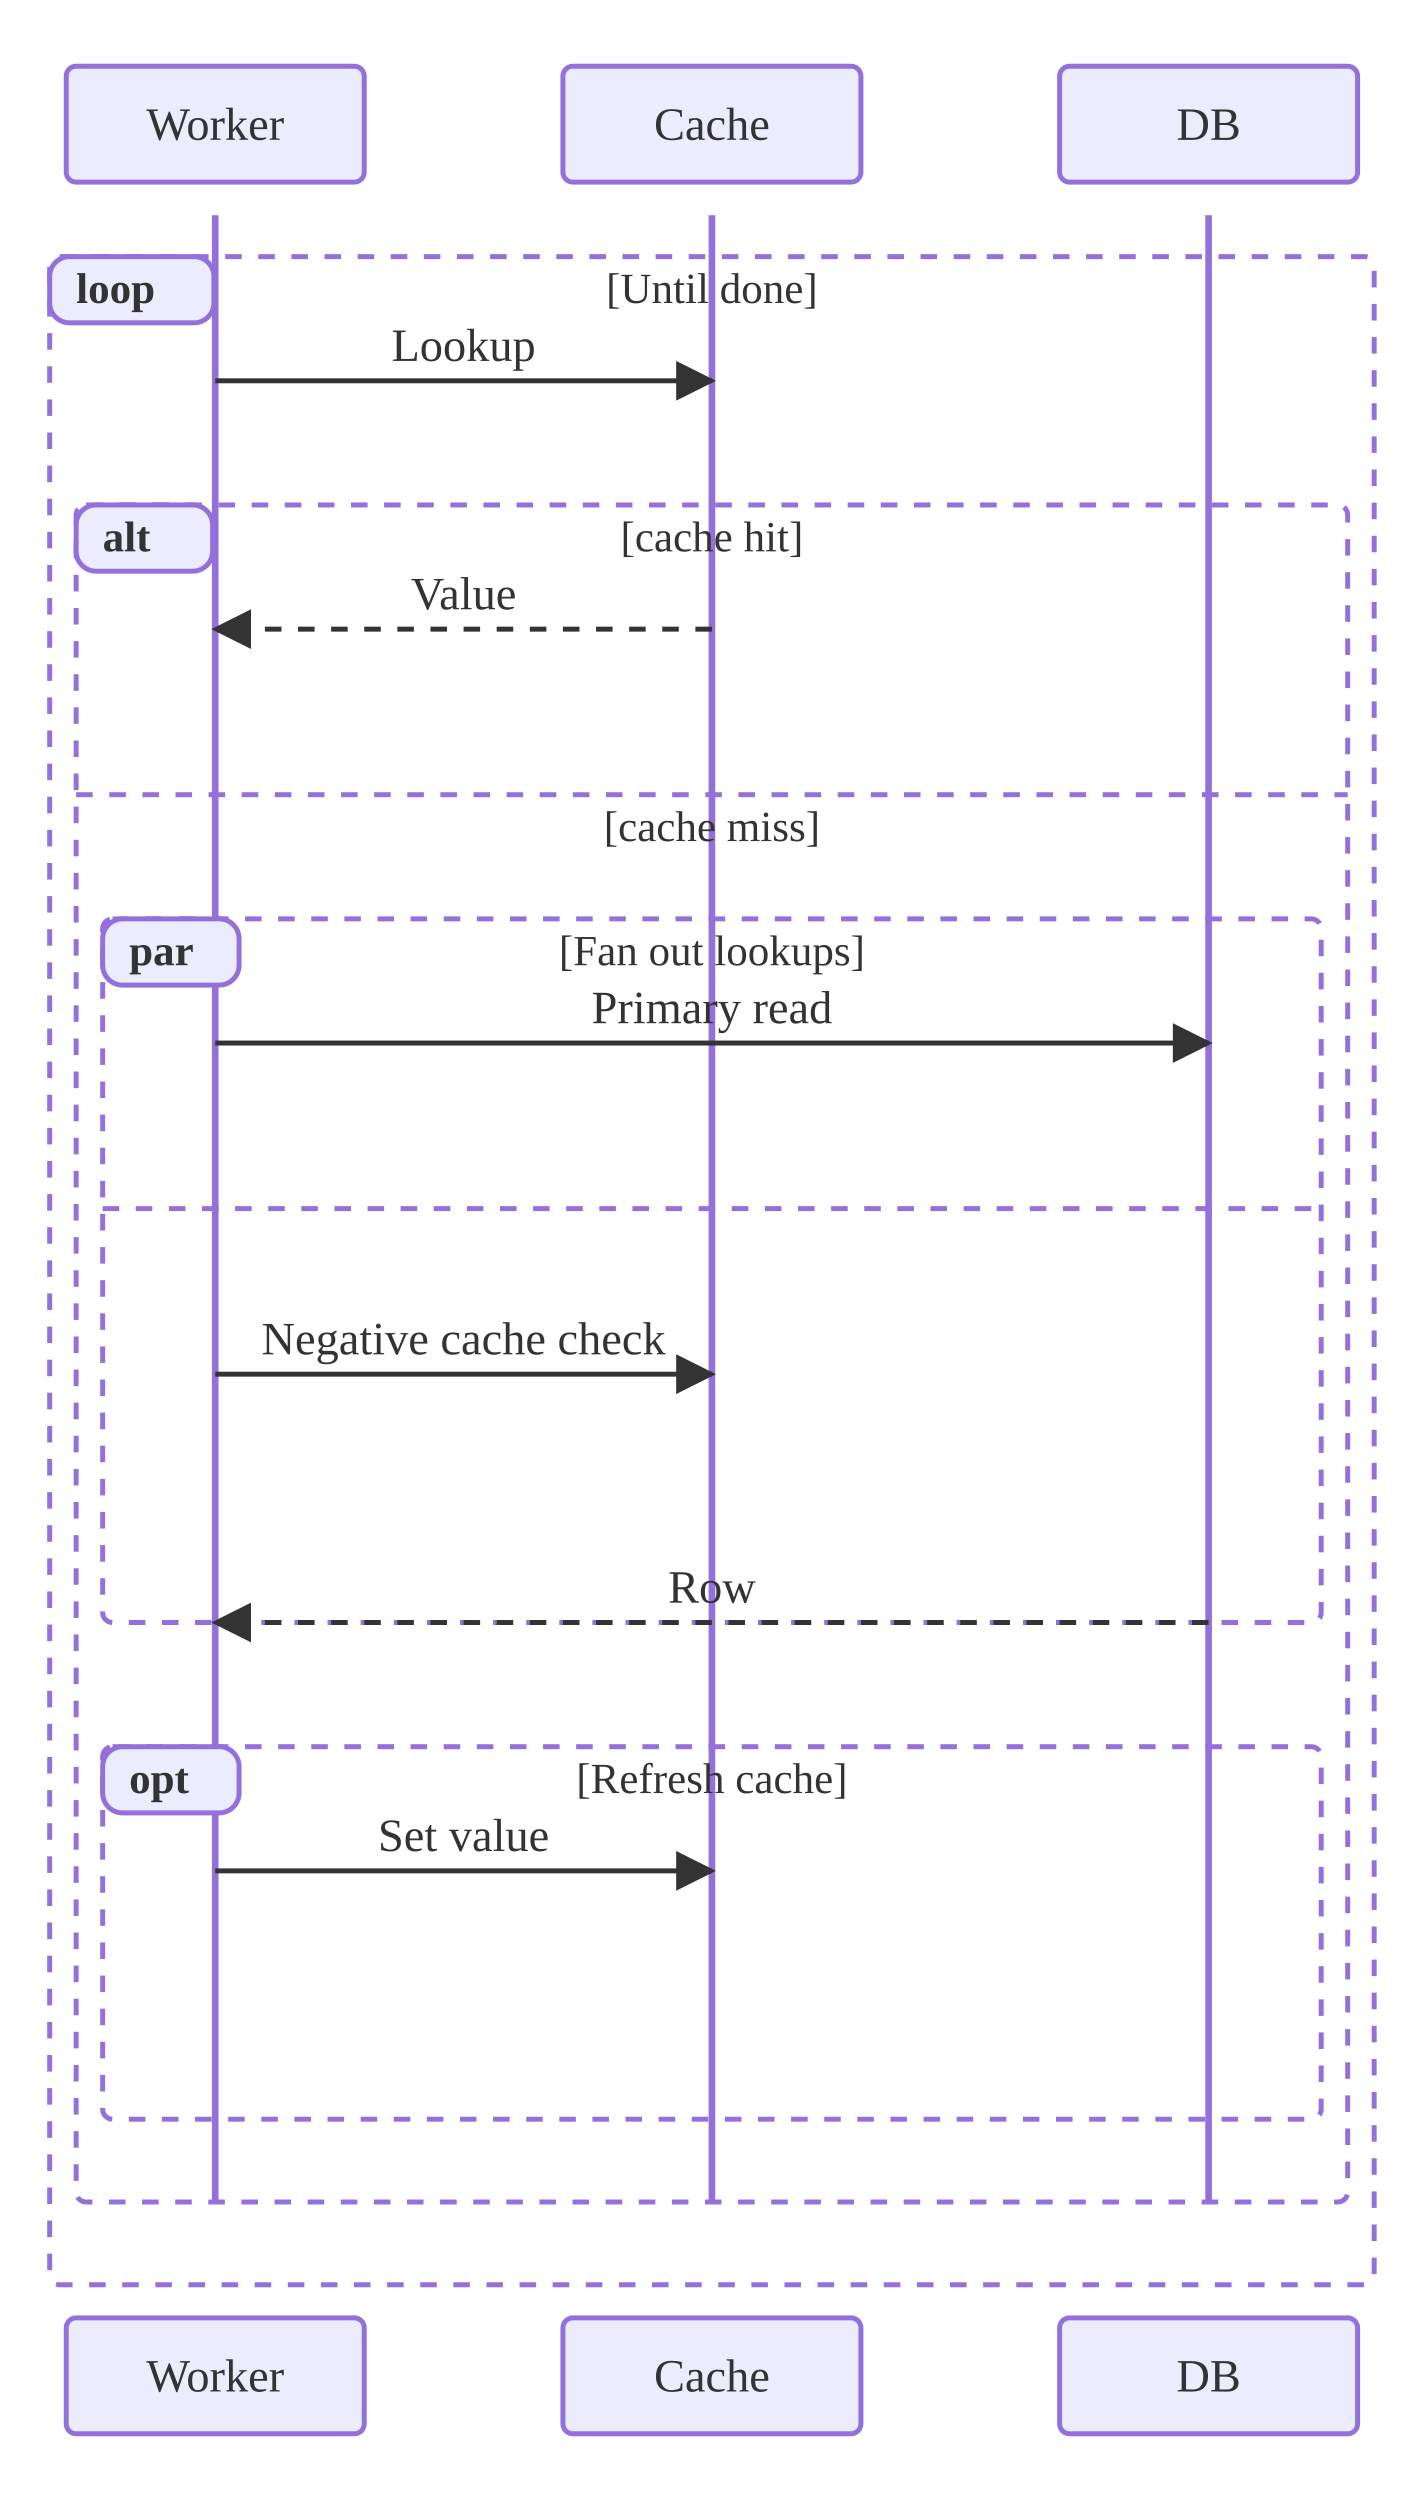
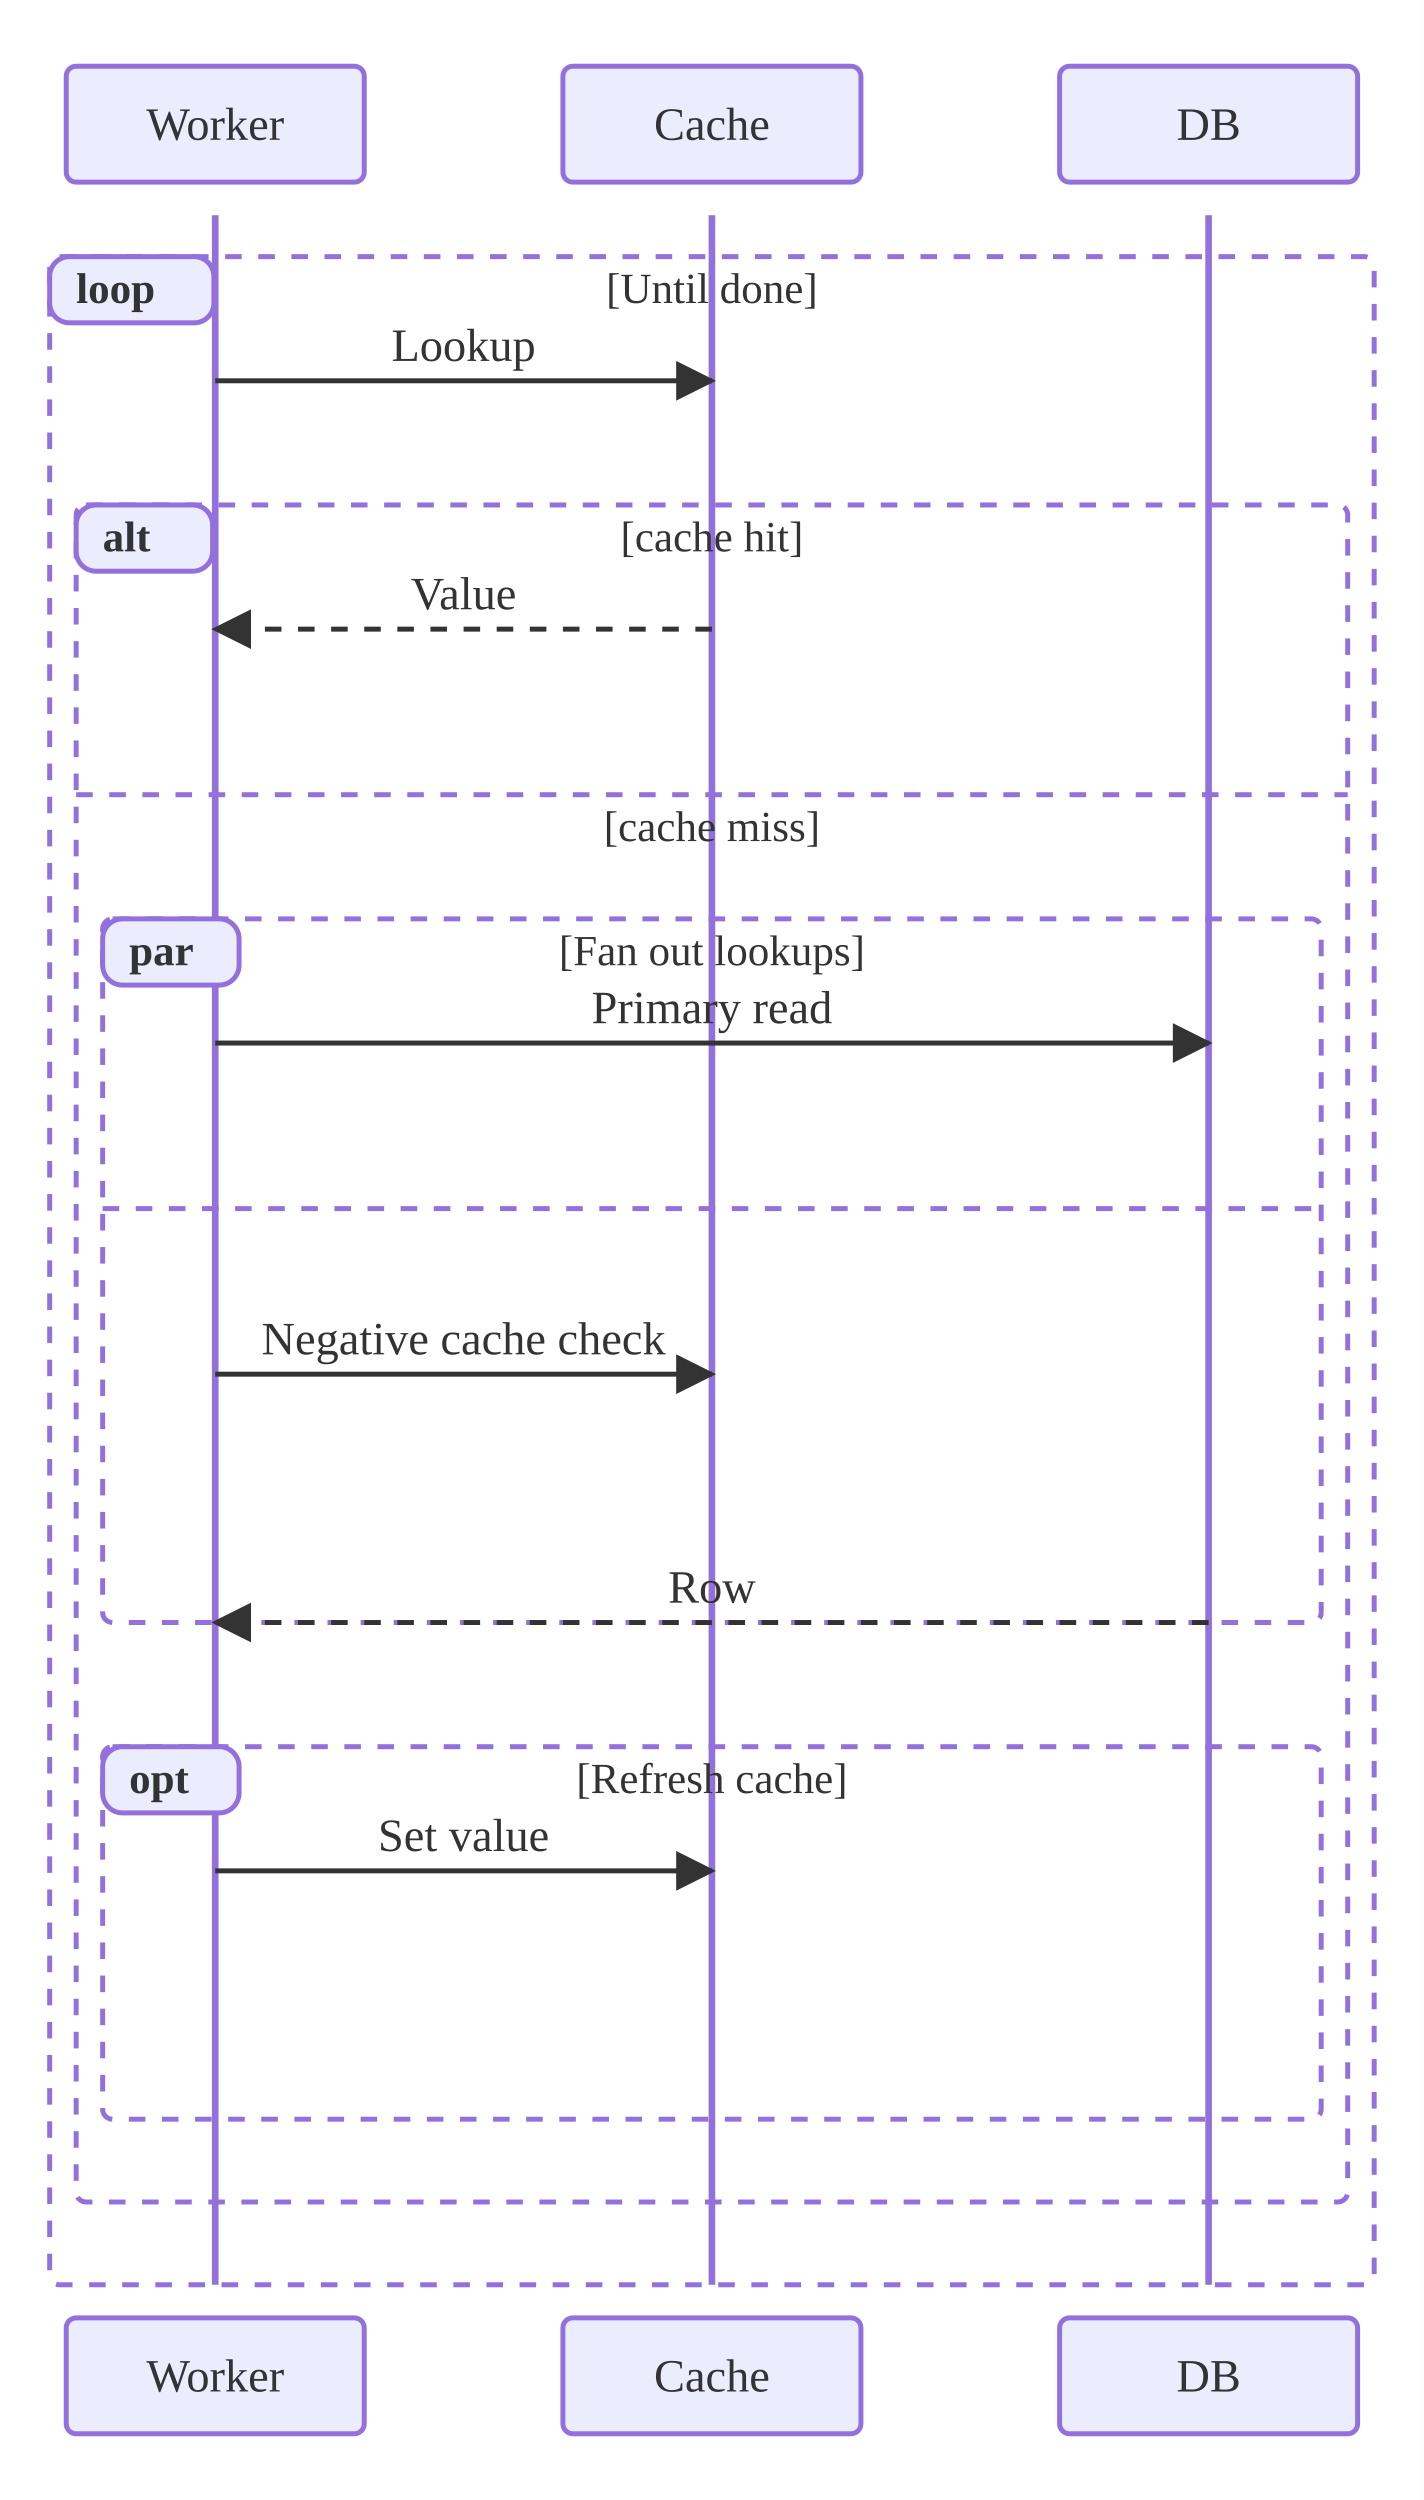
<svg xmlns="http://www.w3.org/2000/svg" viewBox="0 0 430.00 755.00">
  <defs>
    <marker id="seq-arrow-solid" viewBox="0 0 10 10" refX="9.00" refY="5.00" markerWidth="8.00" markerHeight="8.00" orient="auto">
      <polygon points="0,0 10,5 0,10" style="fill:#333" />
    </marker>
    <marker id="seq-arrow-dashed" viewBox="0 0 10 10" refX="9.00" refY="5.00" markerWidth="8.00" markerHeight="8.00" orient="auto">
      <polygon points="0,0 10,5 0,10" style="fill:#333" />
    </marker>
    <marker id="seq-arrow-solid-cross" viewBox="0 0 10 10" refX="5.00" refY="5.00" markerWidth="10.00" markerHeight="10.00" orient="auto">
      <path d="M2,2 L8,8 M2,8 L8,2" style="stroke:#333;stroke-width:1.5;fill:none" />
    </marker>
    <marker id="seq-arrow-dashed-cross" viewBox="0 0 10 10" refX="5.00" refY="5.00" markerWidth="10.00" markerHeight="10.00" orient="auto">
      <path d="M2,2 L8,8 M2,8 L8,2" style="stroke:#333;stroke-width:1.5;fill:none" />
    </marker>
    <marker id="seq-arrow-solid-open" viewBox="0 0 10 10" refX="10.00" refY="5.00" markerWidth="8.00" markerHeight="8.00" orient="auto">
      <polyline points="0,1 10,5 0,9" style="stroke:#333;stroke-width:1.5;fill:none" />
    </marker>
    <marker id="seq-arrow-dashed-open" viewBox="0 0 10 10" refX="10.00" refY="5.00" markerWidth="8.00" markerHeight="8.00" orient="auto">
      <polyline points="0,1 10,5 0,9" style="stroke:#333;stroke-width:1.5;fill:none" />
    </marker>
  </defs>
  <rect x="0.00" y="0.00" width="430.00" height="755.00" style="fill:white;stroke:none" />
-   <line x1="65.00" y1="65.00" x2="65.00" y2="665.00" style="stroke:#9370DB;stroke-width:2.0" />
-   <line x1="215.00" y1="65.00" x2="215.00" y2="665.00" style="stroke:#9370DB;stroke-width:2.0" />
-   <line x1="365.00" y1="65.00" x2="365.00" y2="665.00" style="stroke:#9370DB;stroke-width:2.0" />
+   <line x1="65.00" y1="65.00" x2="65.00" y2="690.00" style="stroke:#9370DB;stroke-width:2.0" />
+   <line x1="215.00" y1="65.00" x2="215.00" y2="690.00" style="stroke:#9370DB;stroke-width:2.0" />
+   <line x1="365.00" y1="65.00" x2="365.00" y2="690.00" style="stroke:#9370DB;stroke-width:2.0" />
  <line x1="65.00" y1="115.00" x2="215.00" y2="115.00" style="stroke:#333;stroke-width:1.5;fill:none" marker-end="url(#seq-arrow-solid)" />
  <text x="140.00" y="109.00" text-anchor="middle" dominant-baseline="auto" style="fill:#333;font-size:14px">Lookup</text>
  <line x1="215.00" y1="190.00" x2="65.00" y2="190.00" style="stroke:#333;stroke-width:1.5;fill:none;stroke-dasharray:5,5" marker-end="url(#seq-arrow-dashed)" />
  <text x="140.00" y="184.00" text-anchor="middle" dominant-baseline="auto" style="fill:#333;font-size:14px">Value</text>
  <line x1="65.00" y1="315.00" x2="365.00" y2="315.00" style="stroke:#333;stroke-width:1.5;fill:none" marker-end="url(#seq-arrow-solid)" />
  <text x="215.00" y="309.00" text-anchor="middle" dominant-baseline="auto" style="fill:#333;font-size:14px">Primary read</text>
  <line x1="65.00" y1="415.00" x2="215.00" y2="415.00" style="stroke:#333;stroke-width:1.5;fill:none" marker-end="url(#seq-arrow-solid)" />
  <text x="140.00" y="409.00" text-anchor="middle" dominant-baseline="auto" style="fill:#333;font-size:14px">Negative cache check</text>
  <rect x="31.00" y="277.50" width="368.00" height="212.50" rx="3.00" ry="3.00" style="fill:none;stroke:#9370DB;stroke-width:1.5;stroke-dasharray:5,5" />
  <rect x="31.00" y="277.50" width="41.20" height="20.00" rx="6.00" ry="6.00" style="fill:#ECECFF;stroke:#9370DB;stroke-width:1.5" />
  <text x="39.00" y="291.50" text-anchor="start" dominant-baseline="auto" style="fill:#333;font-size:13px;font-weight:bold">par</text>
  <text x="215.00" y="291.50" text-anchor="middle" dominant-baseline="auto" style="fill:#333;font-size:13px">[Fan out lookups]</text>
  <line x1="31.00" y1="365.00" x2="399.00" y2="365.00" style="stroke:#9370DB;stroke-width:1.5;stroke-dasharray:5,5" />
  <line x1="365.00" y1="490.00" x2="65.00" y2="490.00" style="stroke:#333;stroke-width:1.5;fill:none;stroke-dasharray:5,5" marker-end="url(#seq-arrow-dashed)" />
  <text x="215.00" y="484.00" text-anchor="middle" dominant-baseline="auto" style="fill:#333;font-size:14px">Row</text>
  <line x1="65.00" y1="565.00" x2="215.00" y2="565.00" style="stroke:#333;stroke-width:1.5;fill:none" marker-end="url(#seq-arrow-solid)" />
  <text x="140.00" y="559.00" text-anchor="middle" dominant-baseline="auto" style="fill:#333;font-size:14px">Set value</text>
  <rect x="31.00" y="527.50" width="368.00" height="112.50" rx="3.00" ry="3.00" style="fill:none;stroke:#9370DB;stroke-width:1.5;stroke-dasharray:5,5" />
  <rect x="31.00" y="527.50" width="41.20" height="20.00" rx="6.00" ry="6.00" style="fill:#ECECFF;stroke:#9370DB;stroke-width:1.5" />
  <text x="39.00" y="541.50" text-anchor="start" dominant-baseline="auto" style="fill:#333;font-size:13px;font-weight:bold">opt</text>
  <text x="215.00" y="541.50" text-anchor="middle" dominant-baseline="auto" style="fill:#333;font-size:13px">[Refresh cache]</text>
  <rect x="23.00" y="152.50" width="384.00" height="512.50" rx="3.00" ry="3.00" style="fill:none;stroke:#9370DB;stroke-width:1.5;stroke-dasharray:5,5" />
  <rect x="23.00" y="152.50" width="41.20" height="20.00" rx="6.00" ry="6.00" style="fill:#ECECFF;stroke:#9370DB;stroke-width:1.5" />
  <text x="31.00" y="166.50" text-anchor="start" dominant-baseline="auto" style="fill:#333;font-size:13px;font-weight:bold">alt</text>
  <text x="215.00" y="166.50" text-anchor="middle" dominant-baseline="auto" style="fill:#333;font-size:13px">[cache hit]</text>
  <line x1="23.00" y1="240.00" x2="407.00" y2="240.00" style="stroke:#9370DB;stroke-width:1.5;stroke-dasharray:5,5" />
  <text x="215.00" y="254.00" text-anchor="middle" dominant-baseline="auto" style="fill:#333;font-size:13px">[cache miss]</text>
  <rect x="15.00" y="77.50" width="400.00" height="612.50" rx="3.00" ry="3.00" style="fill:none;stroke:#9370DB;stroke-width:1.5;stroke-dasharray:5,5" />
  <rect x="15.00" y="77.50" width="49.60" height="20.00" rx="6.00" ry="6.00" style="fill:#ECECFF;stroke:#9370DB;stroke-width:1.5" />
  <text x="23.00" y="91.50" text-anchor="start" dominant-baseline="auto" style="fill:#333;font-size:13px;font-weight:bold">loop</text>
  <text x="215.00" y="91.50" text-anchor="middle" dominant-baseline="auto" style="fill:#333;font-size:13px">[Until done]</text>
  <rect x="20.00" y="20.00" width="90.00" height="35.00" rx="3.00" ry="3.00" style="fill:#ECECFF;stroke:#9370DB;stroke-width:1.5" />
  <text x="65.00" y="37.50" text-anchor="middle" dominant-baseline="central" style="fill:#333;font-size:14px">Worker</text>
  <rect x="20.00" y="700.00" width="90.00" height="35.00" rx="3.00" ry="3.00" style="fill:#ECECFF;stroke:#9370DB;stroke-width:1.5" />
  <text x="65.00" y="717.50" text-anchor="middle" dominant-baseline="central" style="fill:#333;font-size:14px">Worker</text>
  <rect x="170.00" y="20.00" width="90.00" height="35.00" rx="3.00" ry="3.00" style="fill:#ECECFF;stroke:#9370DB;stroke-width:1.5" />
  <text x="215.00" y="37.50" text-anchor="middle" dominant-baseline="central" style="fill:#333;font-size:14px">Cache</text>
  <rect x="170.00" y="700.00" width="90.00" height="35.00" rx="3.00" ry="3.00" style="fill:#ECECFF;stroke:#9370DB;stroke-width:1.5" />
  <text x="215.00" y="717.50" text-anchor="middle" dominant-baseline="central" style="fill:#333;font-size:14px">Cache</text>
  <rect x="320.00" y="20.00" width="90.00" height="35.00" rx="3.00" ry="3.00" style="fill:#ECECFF;stroke:#9370DB;stroke-width:1.5" />
  <text x="365.00" y="37.50" text-anchor="middle" dominant-baseline="central" style="fill:#333;font-size:14px">DB</text>
  <rect x="320.00" y="700.00" width="90.00" height="35.00" rx="3.00" ry="3.00" style="fill:#ECECFF;stroke:#9370DB;stroke-width:1.5" />
  <text x="365.00" y="717.50" text-anchor="middle" dominant-baseline="central" style="fill:#333;font-size:14px">DB</text>
</svg>
